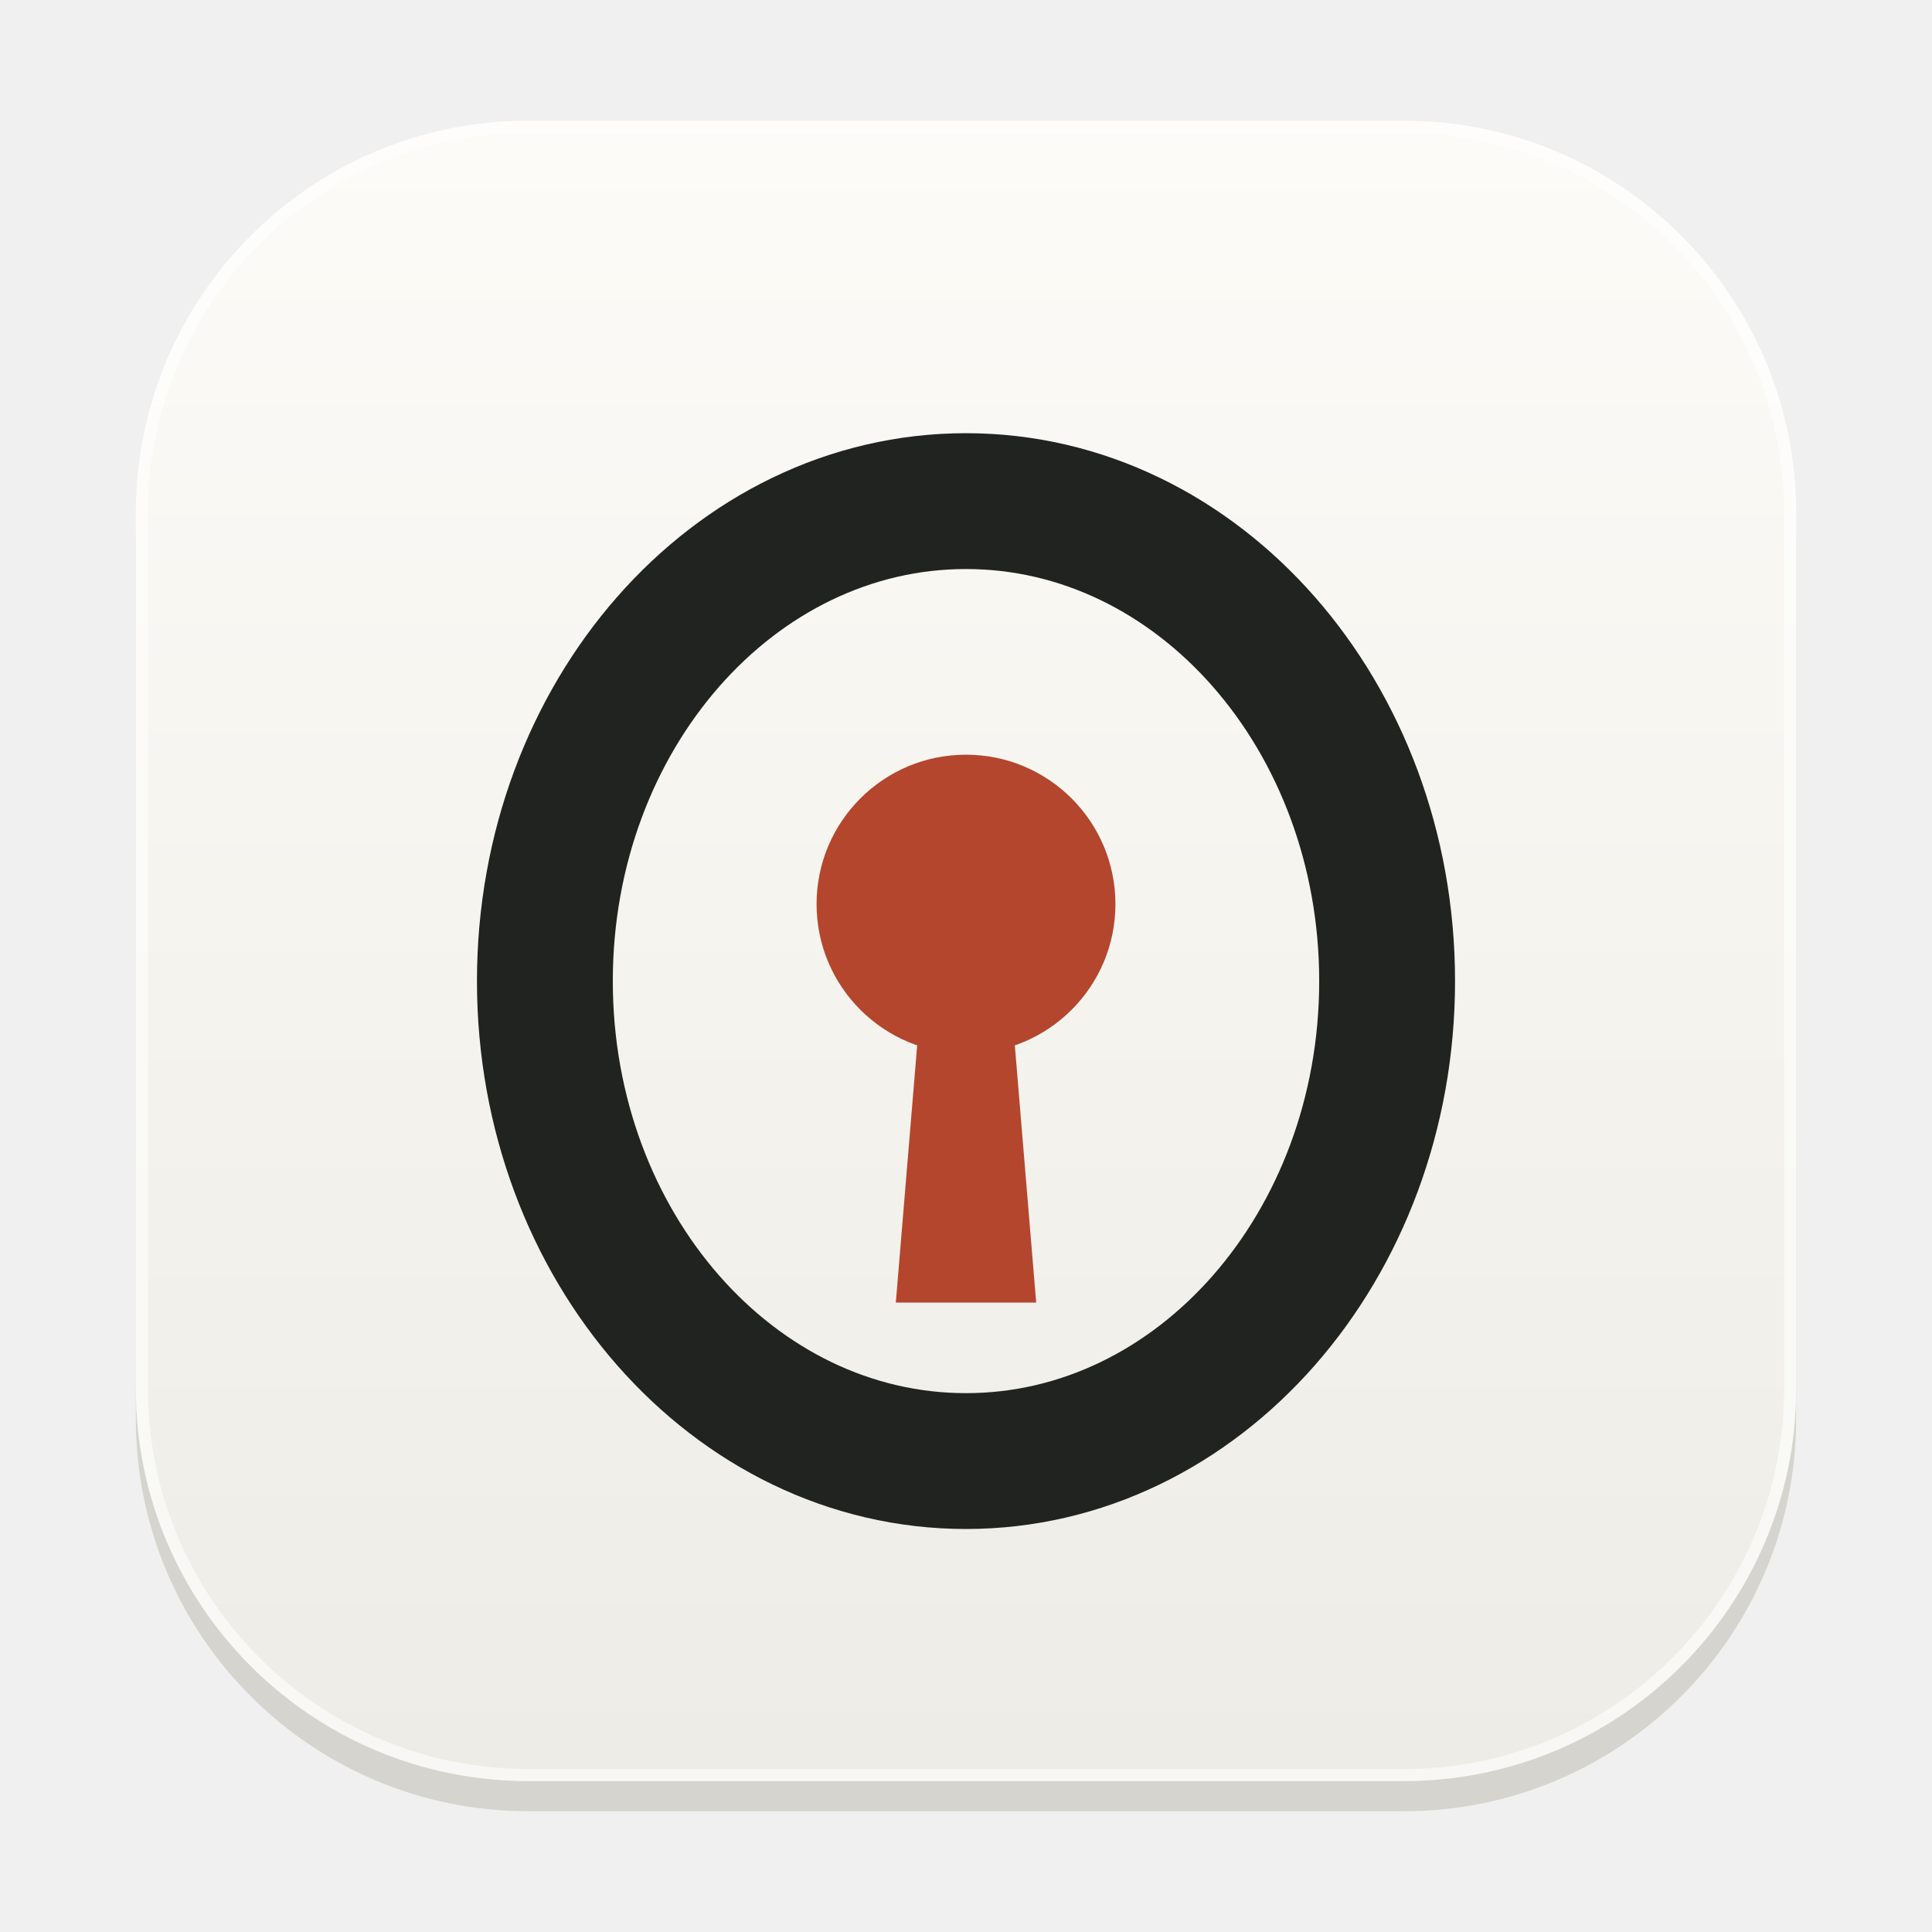
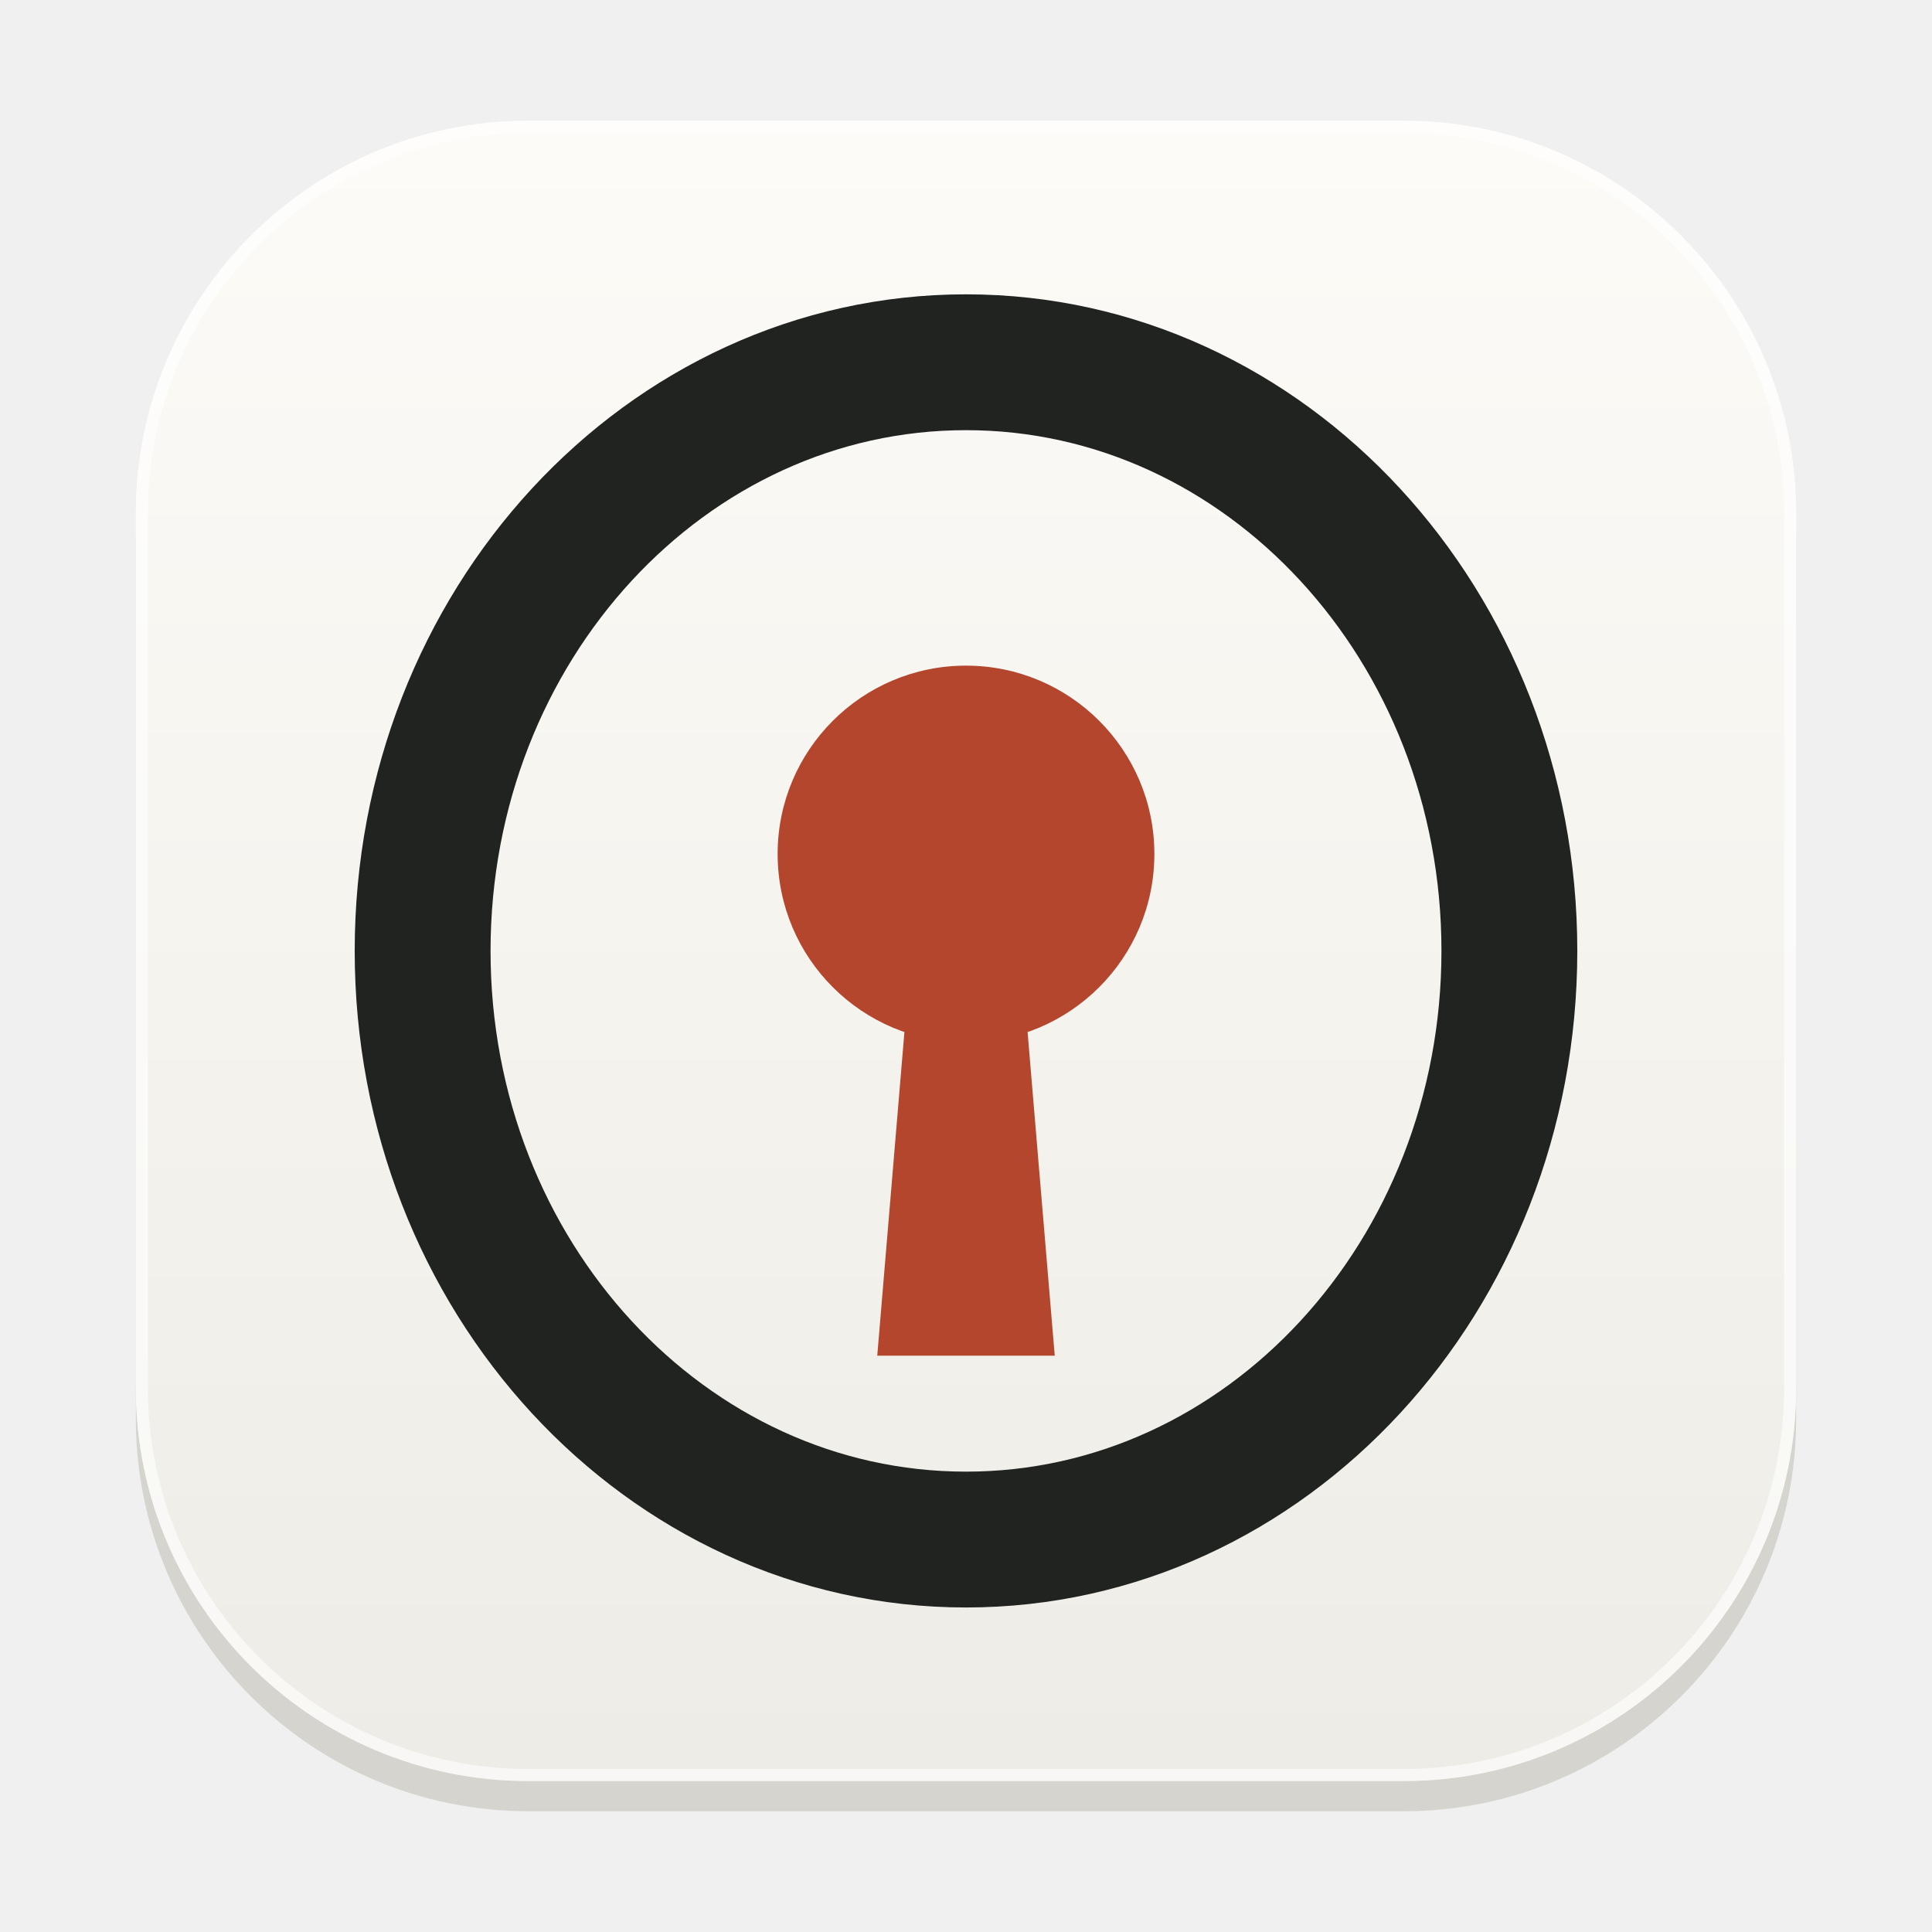
<svg xmlns="http://www.w3.org/2000/svg" width="128" height="128" viewBox="0 0 128 128">
  <defs>
    <linearGradient id="tile" x2="0" y2="1">
      <stop offset="0" stop-color="#fcfbf7" />
      <stop offset="1" stop-color="#eeece6" />
    </linearGradient>
  </defs>
  <rect x="9" y="10" width="110" height="110" rx="26" fill="#d6d4ce" />
  <rect x="9" y="8" width="110" height="110" rx="26" fill="url(#tile)" />
  <rect x="9.4" y="8.4" width="109.2" height="109.2" rx="25.6" fill="none" stroke="#fff" stroke-opacity=".6" stroke-width=".8" />
-   <g transform="translate(64 65) scale(6) translate(-8 -8)" stroke-linejoin="round">
-     <ellipse cx="8" cy="8" rx="4.65" ry="5.3" fill="none" stroke="#212320" stroke-width="1.5" />
-     <circle cx="8" cy="7.15" r="1.65" fill="#b4462e" />
-     <path d="M7.5 8.239L8.5 8.239L8.775 11.55L7.225 11.55Z" fill="#b4462e" />
+   <g transform="translate(64 63) scale(6) translate(-8 -8)" stroke-linejoin="round">
+     <ellipse cx="8" cy="8" rx="6" ry="6.5" fill="none" stroke="#212320" stroke-width="1.5" />
+     <circle cx="8" cy="6.93" r="2.08" fill="#b4462e" />
+     <path d="M7.37 8.3L8.63 8.3L8.98 12.47L7.02 12.47Z" fill="#b4462e" />
  </g>
</svg>
